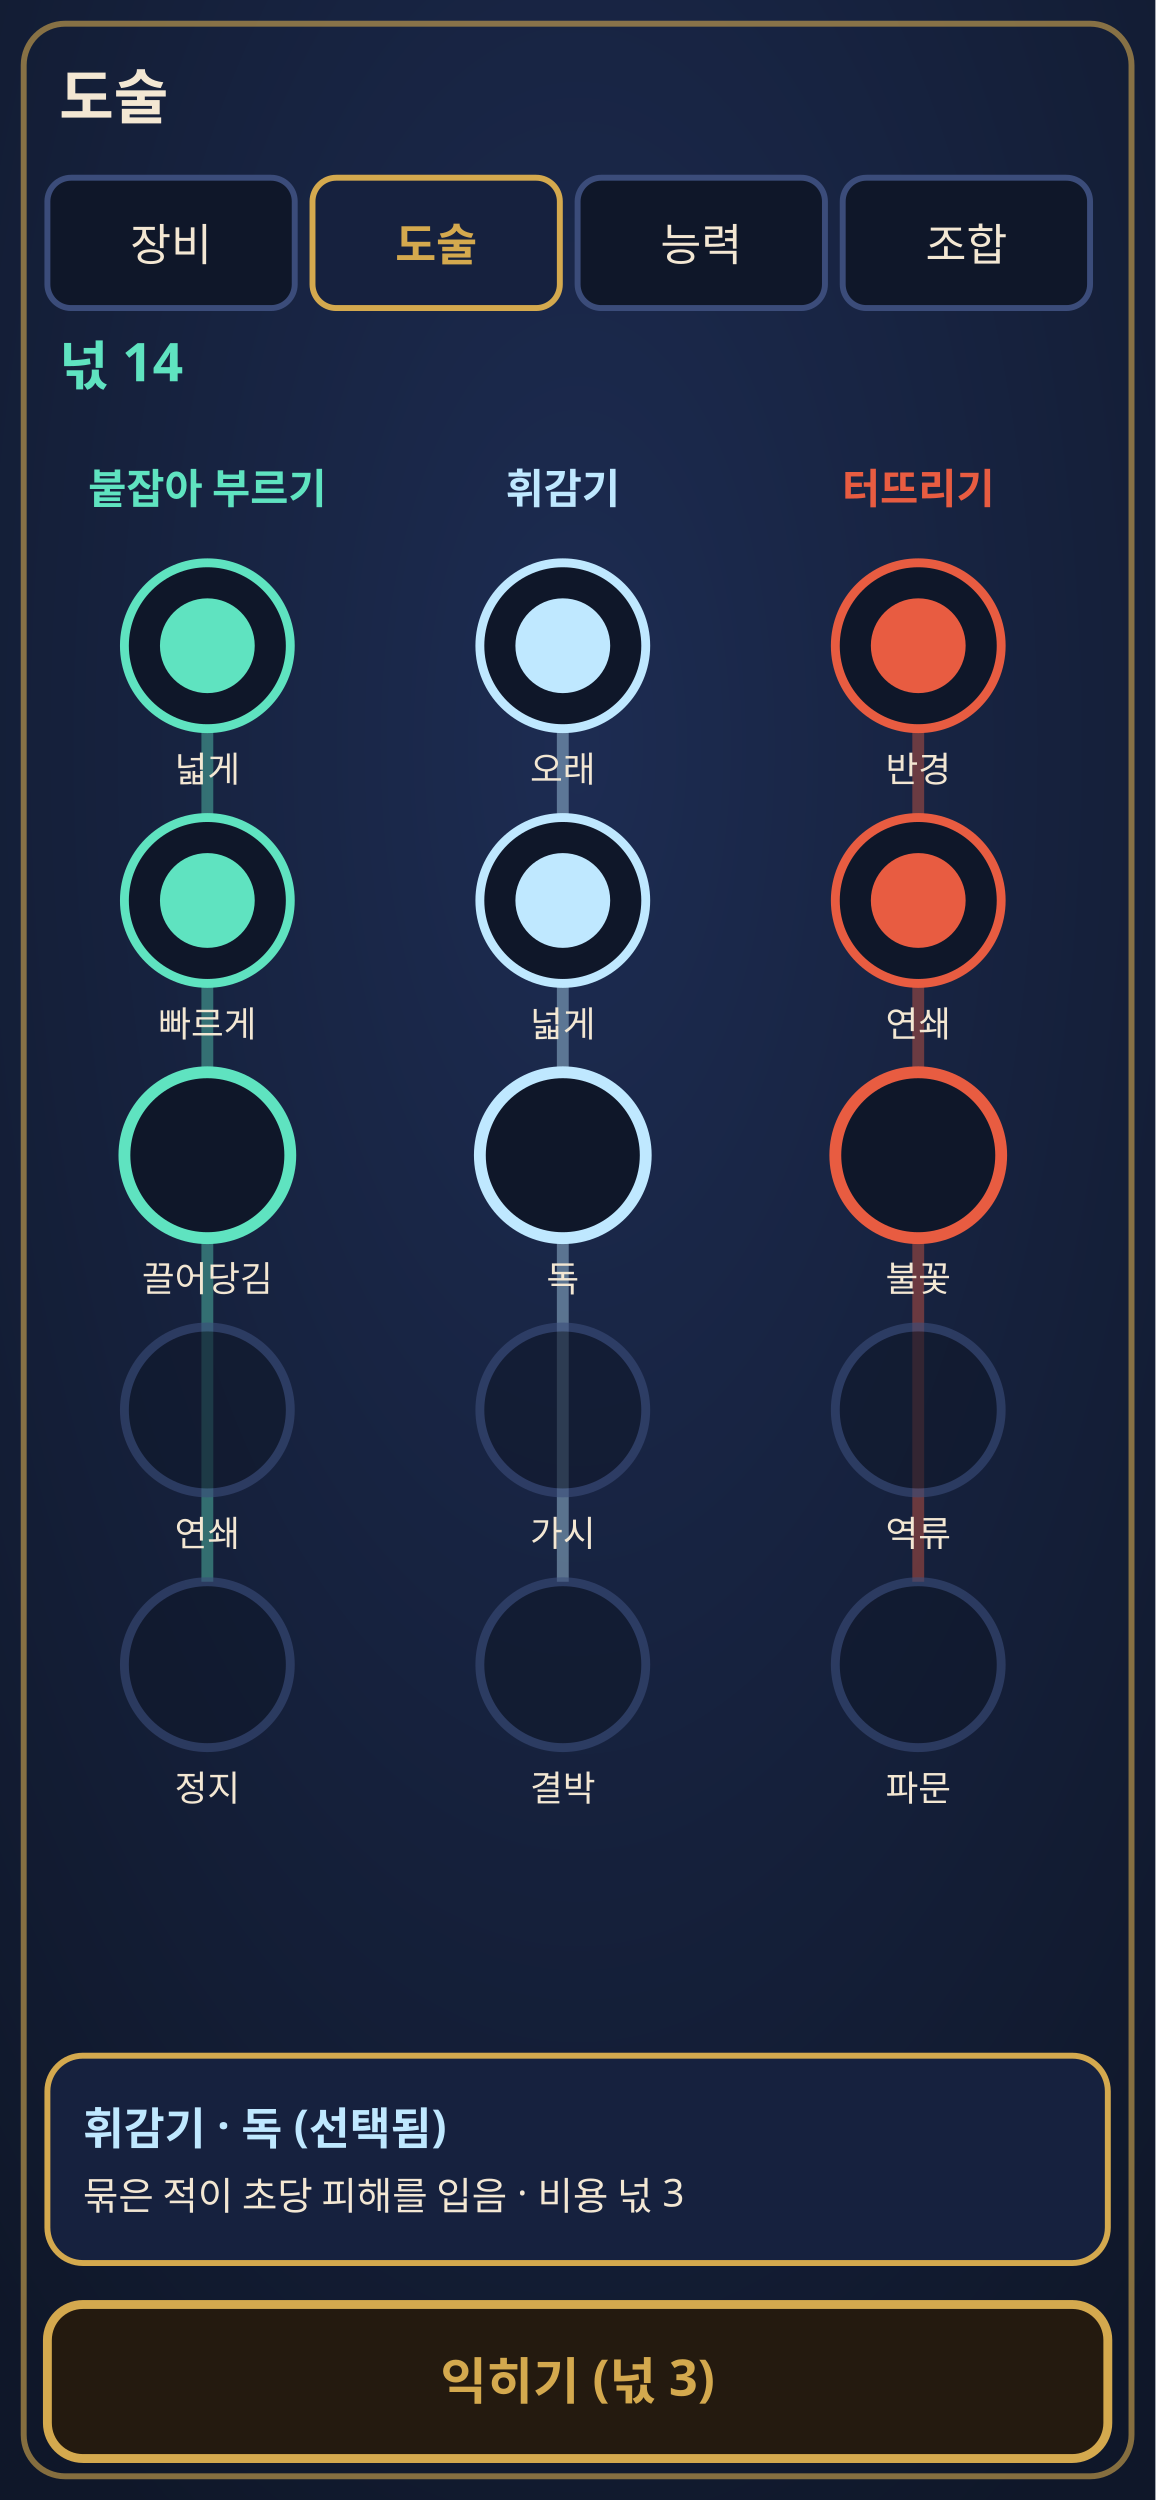
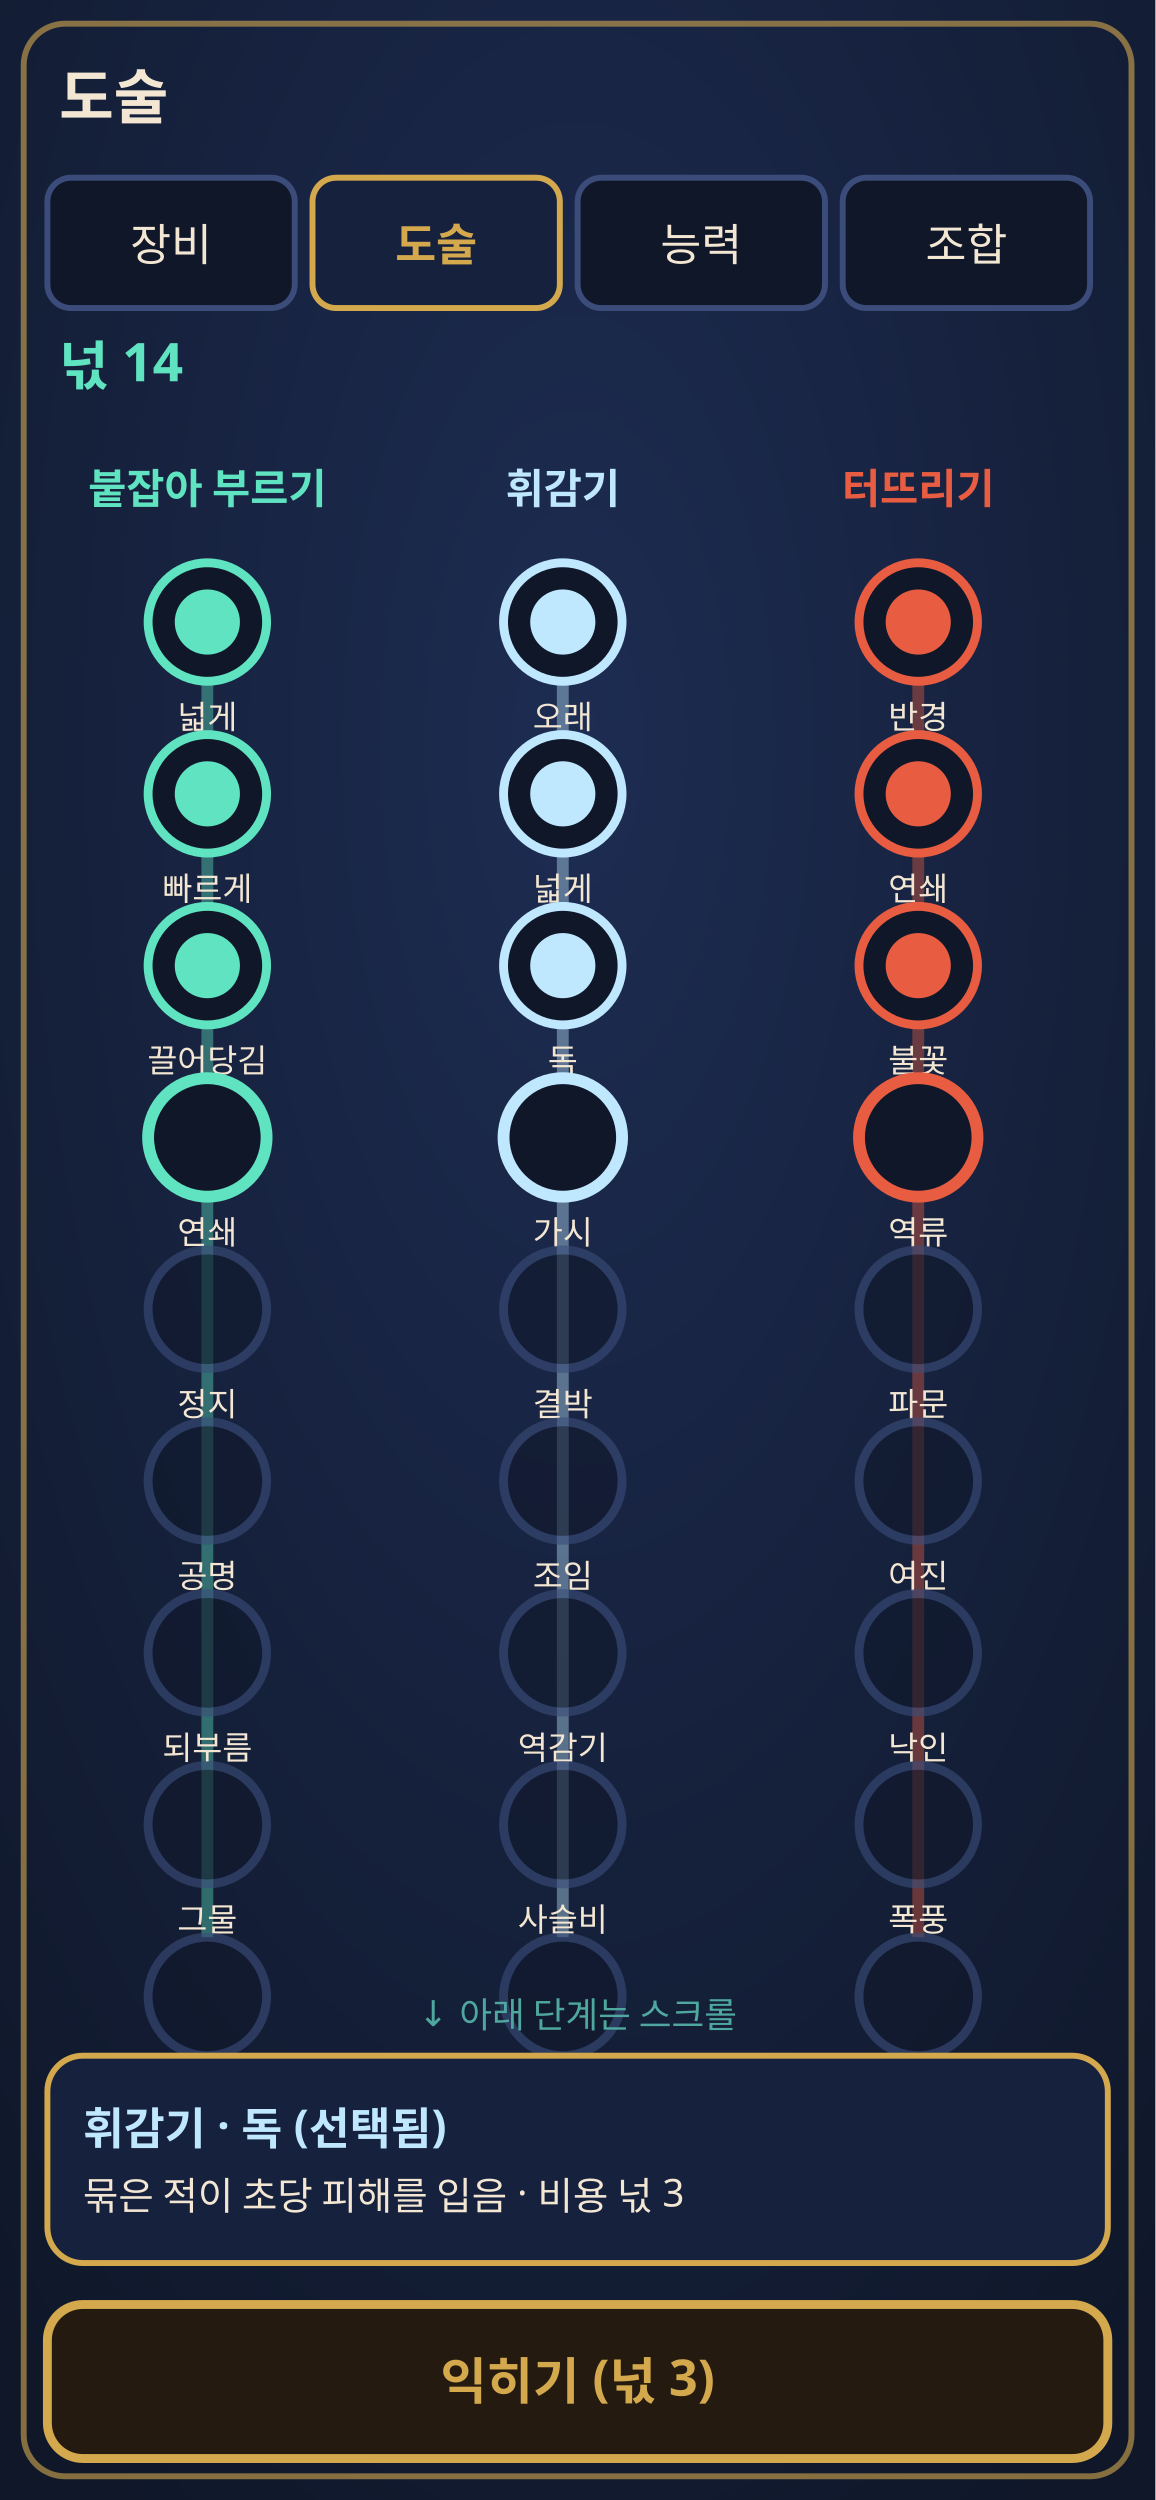
<svg xmlns="http://www.w3.org/2000/svg" viewBox="0 0 390 844" width="390" height="844" font-family="sans-serif">
  <rect width="390" height="844" fill="#0F1729" />
  <defs>
    <radialGradient id="bgg" cx="50%" cy="30%" r="80%">
      <stop offset="0" stop-color="#1D2C52" />
      <stop offset="1" stop-color="#0F1729" />
    </radialGradient>
  </defs>
  <rect width="390" height="844" fill="url(#bgg)" />
  <rect x="8" y="8" width="374" height="828" rx="14" fill="none" stroke="#D4A94E" stroke-width="2" opacity="0.6" />
  <text x="20" y="40" fill="#F3E7D3" font-size="20" text-anchor="start" font-weight="bold">도술</text>
  <rect x="16.0" y="60" width="83.5" height="44" rx="8" fill="#0F1729" stroke="#3B4C7A" stroke-width="2" opacity="1" />
  <text x="57.75" y="88" fill="#F3E7D3" font-size="15" text-anchor="middle">장비</text>
  <rect x="105.5" y="60" width="83.5" height="44" rx="8" fill="#16213E" stroke="#D4A94E" stroke-width="2" opacity="1" />
  <text x="147.25" y="88" fill="#D4A94E" font-size="15" text-anchor="middle" font-weight="bold">도술</text>
  <rect x="195.0" y="60" width="83.5" height="44" rx="8" fill="#0F1729" stroke="#3B4C7A" stroke-width="2" opacity="1" />
  <text x="236.75" y="88" fill="#F3E7D3" font-size="15" text-anchor="middle">능력</text>
  <rect x="284.5" y="60" width="83.5" height="44" rx="8" fill="#0F1729" stroke="#3B4C7A" stroke-width="2" opacity="1" />
  <text x="326.25" y="88" fill="#F3E7D3" font-size="15" text-anchor="middle">조합</text>
  <text x="20" y="130" fill="#5FE3C0" font-size="18" text-anchor="start" font-weight="bold">넋 14</text>
  <text x="70" y="170" fill="#5FE3C0" font-size="14" text-anchor="middle" font-weight="bold">붙잡아 부르기</text>
-   <path d="M70,190 L70,534" stroke="#5FE3C0" stroke-width="4" opacity=".4" />
-   <circle cx="70" cy="218" r="28" fill="#0F1729" stroke="#5FE3C0" stroke-width="3" opacity="1" />
-   <circle cx="70" cy="218" r="16" fill="#5FE3C0" />
-   <text x="70" y="264" fill="#F3E7D3" font-size="12" text-anchor="middle">넓게</text>
-   <circle cx="70" cy="304" r="28" fill="#0F1729" stroke="#5FE3C0" stroke-width="3" opacity="1" />
-   <circle cx="70" cy="304" r="16" fill="#5FE3C0" />
-   <text x="70" y="350" fill="#F3E7D3" font-size="12" text-anchor="middle">빠르게</text>
-   <circle cx="70" cy="390" r="28" fill="#0F1729" stroke="#5FE3C0" stroke-width="4" opacity="1" />
-   <text x="70" y="436" fill="#F3E7D3" font-size="12" text-anchor="middle">끌어당김</text>
-   <circle cx="70" cy="476" r="28" fill="#0F1729" stroke="#3B4C7A" stroke-width="3" opacity="0.6" />
-   <text x="70" y="522" fill="#F3E7D3" font-size="12" text-anchor="middle">연쇄</text>
-   <circle cx="70" cy="562" r="28" fill="#0F1729" stroke="#3B4C7A" stroke-width="3" opacity="0.6" />
-   <text x="70" y="608" fill="#F3E7D3" font-size="12" text-anchor="middle">정지</text>
+   <path d="M70,190 L70,654" stroke="#5FE3C0" stroke-width="4" opacity=".4" />
+   <circle cx="70" cy="210" r="20" fill="#0F1729" stroke="#5FE3C0" stroke-width="3" opacity="1" />
+   <circle cx="70" cy="210" r="11" fill="#5FE3C0" />
+   <text x="70" y="246" fill="#F3E7D3" font-size="11" text-anchor="middle">넓게</text>
+   <circle cx="70" cy="268" r="20" fill="#0F1729" stroke="#5FE3C0" stroke-width="3" opacity="1" />
+   <circle cx="70" cy="268" r="11" fill="#5FE3C0" />
+   <text x="70" y="304" fill="#F3E7D3" font-size="11" text-anchor="middle">빠르게</text>
+   <circle cx="70" cy="326" r="20" fill="#0F1729" stroke="#5FE3C0" stroke-width="3" opacity="1" />
+   <circle cx="70" cy="326" r="11" fill="#5FE3C0" />
+   <text x="70" y="362" fill="#F3E7D3" font-size="11" text-anchor="middle">끌어당김</text>
+   <circle cx="70" cy="384" r="20" fill="#0F1729" stroke="#5FE3C0" stroke-width="4" opacity="1" />
+   <text x="70" y="420" fill="#F3E7D3" font-size="11" text-anchor="middle">연쇄</text>
+   <circle cx="70" cy="442" r="20" fill="#0F1729" stroke="#3B4C7A" stroke-width="3" opacity="0.6" />
+   <text x="70" y="478" fill="#F3E7D3" font-size="11" text-anchor="middle">정지</text>
+   <circle cx="70" cy="500" r="20" fill="#0F1729" stroke="#3B4C7A" stroke-width="3" opacity="0.6" />
+   <text x="70" y="536" fill="#F3E7D3" font-size="11" text-anchor="middle">공명</text>
+   <circle cx="70" cy="558" r="20" fill="#0F1729" stroke="#3B4C7A" stroke-width="3" opacity="0.6" />
+   <text x="70" y="594" fill="#F3E7D3" font-size="11" text-anchor="middle">되부름</text>
+   <circle cx="70" cy="616" r="20" fill="#0F1729" stroke="#3B4C7A" stroke-width="3" opacity="0.6" />
+   <text x="70" y="652" fill="#F3E7D3" font-size="11" text-anchor="middle">그물</text>
+   <circle cx="70" cy="674" r="20" fill="#0F1729" stroke="#3B4C7A" stroke-width="3" opacity="0.6" />
+   <text x="70" y="710" fill="#F3E7D3" font-size="11" text-anchor="middle">초혼</text>
  <text x="190" y="170" fill="#BFE8FF" font-size="14" text-anchor="middle" font-weight="bold">휘감기</text>
-   <path d="M190,190 L190,534" stroke="#BFE8FF" stroke-width="4" opacity=".4" />
-   <circle cx="190" cy="218" r="28" fill="#0F1729" stroke="#BFE8FF" stroke-width="3" opacity="1" />
-   <circle cx="190" cy="218" r="16" fill="#BFE8FF" />
-   <text x="190" y="264" fill="#F3E7D3" font-size="12" text-anchor="middle">오래</text>
-   <circle cx="190" cy="304" r="28" fill="#0F1729" stroke="#BFE8FF" stroke-width="3" opacity="1" />
-   <circle cx="190" cy="304" r="16" fill="#BFE8FF" />
-   <text x="190" y="350" fill="#F3E7D3" font-size="12" text-anchor="middle">넓게</text>
-   <circle cx="190" cy="390" r="28" fill="#0F1729" stroke="#BFE8FF" stroke-width="4" opacity="1" />
-   <text x="190" y="436" fill="#F3E7D3" font-size="12" text-anchor="middle">독</text>
-   <circle cx="190" cy="476" r="28" fill="#0F1729" stroke="#3B4C7A" stroke-width="3" opacity="0.6" />
-   <text x="190" y="522" fill="#F3E7D3" font-size="12" text-anchor="middle">가시</text>
-   <circle cx="190" cy="562" r="28" fill="#0F1729" stroke="#3B4C7A" stroke-width="3" opacity="0.6" />
-   <text x="190" y="608" fill="#F3E7D3" font-size="12" text-anchor="middle">결박</text>
+   <path d="M190,190 L190,654" stroke="#BFE8FF" stroke-width="4" opacity=".4" />
+   <circle cx="190" cy="210" r="20" fill="#0F1729" stroke="#BFE8FF" stroke-width="3" opacity="1" />
+   <circle cx="190" cy="210" r="11" fill="#BFE8FF" />
+   <text x="190" y="246" fill="#F3E7D3" font-size="11" text-anchor="middle">오래</text>
+   <circle cx="190" cy="268" r="20" fill="#0F1729" stroke="#BFE8FF" stroke-width="3" opacity="1" />
+   <circle cx="190" cy="268" r="11" fill="#BFE8FF" />
+   <text x="190" y="304" fill="#F3E7D3" font-size="11" text-anchor="middle">넓게</text>
+   <circle cx="190" cy="326" r="20" fill="#0F1729" stroke="#BFE8FF" stroke-width="3" opacity="1" />
+   <circle cx="190" cy="326" r="11" fill="#BFE8FF" />
+   <text x="190" y="362" fill="#F3E7D3" font-size="11" text-anchor="middle">독</text>
+   <circle cx="190" cy="384" r="20" fill="#0F1729" stroke="#BFE8FF" stroke-width="4" opacity="1" />
+   <text x="190" y="420" fill="#F3E7D3" font-size="11" text-anchor="middle">가시</text>
+   <circle cx="190" cy="442" r="20" fill="#0F1729" stroke="#3B4C7A" stroke-width="3" opacity="0.6" />
+   <text x="190" y="478" fill="#F3E7D3" font-size="11" text-anchor="middle">결박</text>
+   <circle cx="190" cy="500" r="20" fill="#0F1729" stroke="#3B4C7A" stroke-width="3" opacity="0.6" />
+   <text x="190" y="536" fill="#F3E7D3" font-size="11" text-anchor="middle">조임</text>
+   <circle cx="190" cy="558" r="20" fill="#0F1729" stroke="#3B4C7A" stroke-width="3" opacity="0.6" />
+   <text x="190" y="594" fill="#F3E7D3" font-size="11" text-anchor="middle">역감기</text>
+   <circle cx="190" cy="616" r="20" fill="#0F1729" stroke="#3B4C7A" stroke-width="3" opacity="0.6" />
+   <text x="190" y="652" fill="#F3E7D3" font-size="11" text-anchor="middle">사슬비</text>
+   <circle cx="190" cy="674" r="20" fill="#0F1729" stroke="#3B4C7A" stroke-width="3" opacity="0.6" />
+   <text x="190" y="710" fill="#F3E7D3" font-size="11" text-anchor="middle">묶음</text>
  <text x="310" y="170" fill="#E85C41" font-size="14" text-anchor="middle" font-weight="bold">터뜨리기</text>
-   <path d="M310,190 L310,534" stroke="#E85C41" stroke-width="4" opacity=".4" />
-   <circle cx="310" cy="218" r="28" fill="#0F1729" stroke="#E85C41" stroke-width="3" opacity="1" />
-   <circle cx="310" cy="218" r="16" fill="#E85C41" />
-   <text x="310" y="264" fill="#F3E7D3" font-size="12" text-anchor="middle">반경</text>
-   <circle cx="310" cy="304" r="28" fill="#0F1729" stroke="#E85C41" stroke-width="3" opacity="1" />
-   <circle cx="310" cy="304" r="16" fill="#E85C41" />
-   <text x="310" y="350" fill="#F3E7D3" font-size="12" text-anchor="middle">연쇄</text>
-   <circle cx="310" cy="390" r="28" fill="#0F1729" stroke="#E85C41" stroke-width="4" opacity="1" />
-   <text x="310" y="436" fill="#F3E7D3" font-size="12" text-anchor="middle">불꽃</text>
-   <circle cx="310" cy="476" r="28" fill="#0F1729" stroke="#3B4C7A" stroke-width="3" opacity="0.6" />
-   <text x="310" y="522" fill="#F3E7D3" font-size="12" text-anchor="middle">역류</text>
-   <circle cx="310" cy="562" r="28" fill="#0F1729" stroke="#3B4C7A" stroke-width="3" opacity="0.6" />
-   <text x="310" y="608" fill="#F3E7D3" font-size="12" text-anchor="middle">파문</text>
+   <path d="M310,190 L310,654" stroke="#E85C41" stroke-width="4" opacity=".4" />
+   <circle cx="310" cy="210" r="20" fill="#0F1729" stroke="#E85C41" stroke-width="3" opacity="1" />
+   <circle cx="310" cy="210" r="11" fill="#E85C41" />
+   <text x="310" y="246" fill="#F3E7D3" font-size="11" text-anchor="middle">반경</text>
+   <circle cx="310" cy="268" r="20" fill="#0F1729" stroke="#E85C41" stroke-width="3" opacity="1" />
+   <circle cx="310" cy="268" r="11" fill="#E85C41" />
+   <text x="310" y="304" fill="#F3E7D3" font-size="11" text-anchor="middle">연쇄</text>
+   <circle cx="310" cy="326" r="20" fill="#0F1729" stroke="#E85C41" stroke-width="3" opacity="1" />
+   <circle cx="310" cy="326" r="11" fill="#E85C41" />
+   <text x="310" y="362" fill="#F3E7D3" font-size="11" text-anchor="middle">불꽃</text>
+   <circle cx="310" cy="384" r="20" fill="#0F1729" stroke="#E85C41" stroke-width="4" opacity="1" />
+   <text x="310" y="420" fill="#F3E7D3" font-size="11" text-anchor="middle">역류</text>
+   <circle cx="310" cy="442" r="20" fill="#0F1729" stroke="#3B4C7A" stroke-width="3" opacity="0.6" />
+   <text x="310" y="478" fill="#F3E7D3" font-size="11" text-anchor="middle">파문</text>
+   <circle cx="310" cy="500" r="20" fill="#0F1729" stroke="#3B4C7A" stroke-width="3" opacity="0.6" />
+   <text x="310" y="536" fill="#F3E7D3" font-size="11" text-anchor="middle">여진</text>
+   <circle cx="310" cy="558" r="20" fill="#0F1729" stroke="#3B4C7A" stroke-width="3" opacity="0.6" />
+   <text x="310" y="594" fill="#F3E7D3" font-size="11" text-anchor="middle">낙인</text>
+   <circle cx="310" cy="616" r="20" fill="#0F1729" stroke="#3B4C7A" stroke-width="3" opacity="0.6" />
+   <text x="310" y="652" fill="#F3E7D3" font-size="11" text-anchor="middle">폭풍</text>
+   <circle cx="310" cy="674" r="20" fill="#0F1729" stroke="#3B4C7A" stroke-width="3" opacity="0.6" />
+   <text x="310" y="710" fill="#F3E7D3" font-size="11" text-anchor="middle">마지막</text>
+   <text x="195.0" y="684" fill="#4FA8A0" font-size="12" text-anchor="middle">↓ 아래 단계는 스크롤</text>
  <rect x="16" y="694" width="358" height="70" rx="12" fill="#16213E" stroke="#D4A94E" stroke-width="2" opacity="1" />
  <text x="28" y="724" fill="#BFE8FF" font-size="15" text-anchor="start" font-weight="bold">휘감기 · 독 (선택됨)</text>
  <text x="28" y="746" fill="#F3E7D3" font-size="13" text-anchor="start">묶은 적이 초당 피해를 입음 · 비용 넋 3</text>
  <rect x="16" y="778" width="358" height="52" rx="12" fill="#241A0F" stroke="#D4A94E" stroke-width="3" opacity="1" />
  <text x="195.0" y="810.0" fill="#D4A94E" font-size="17" text-anchor="middle" font-weight="bold">익히기 (넋 3)</text>
</svg>
